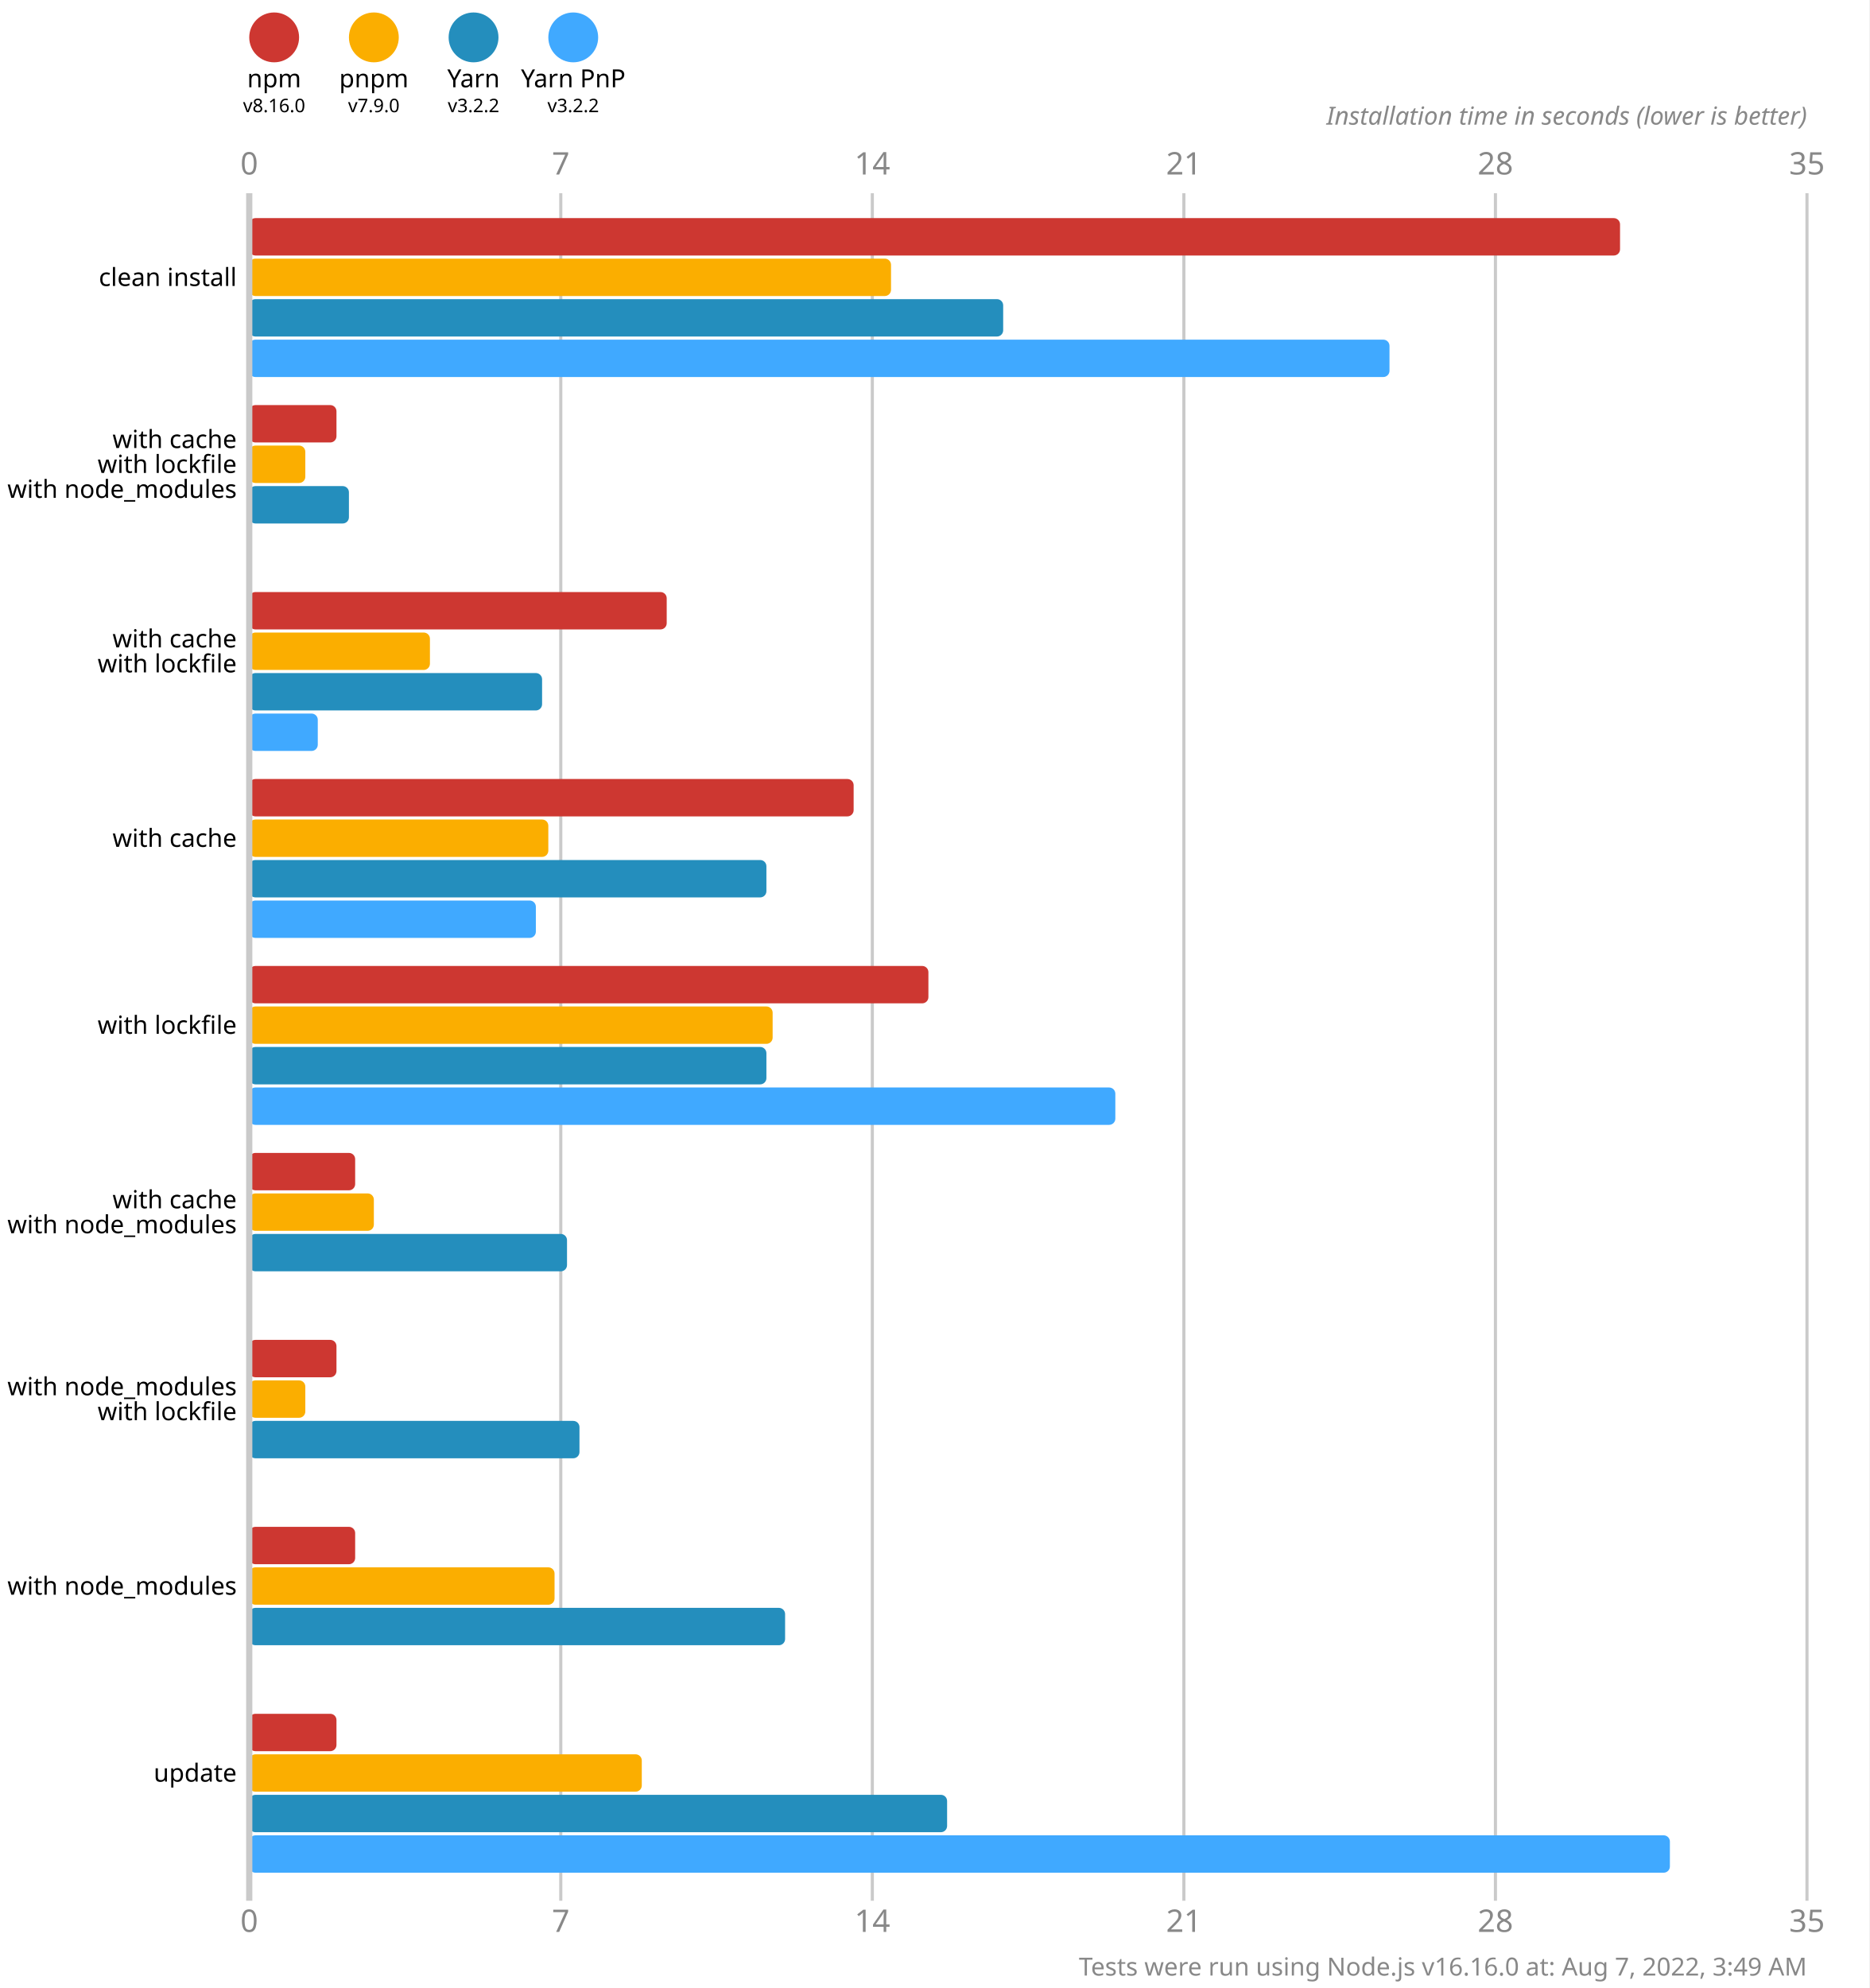
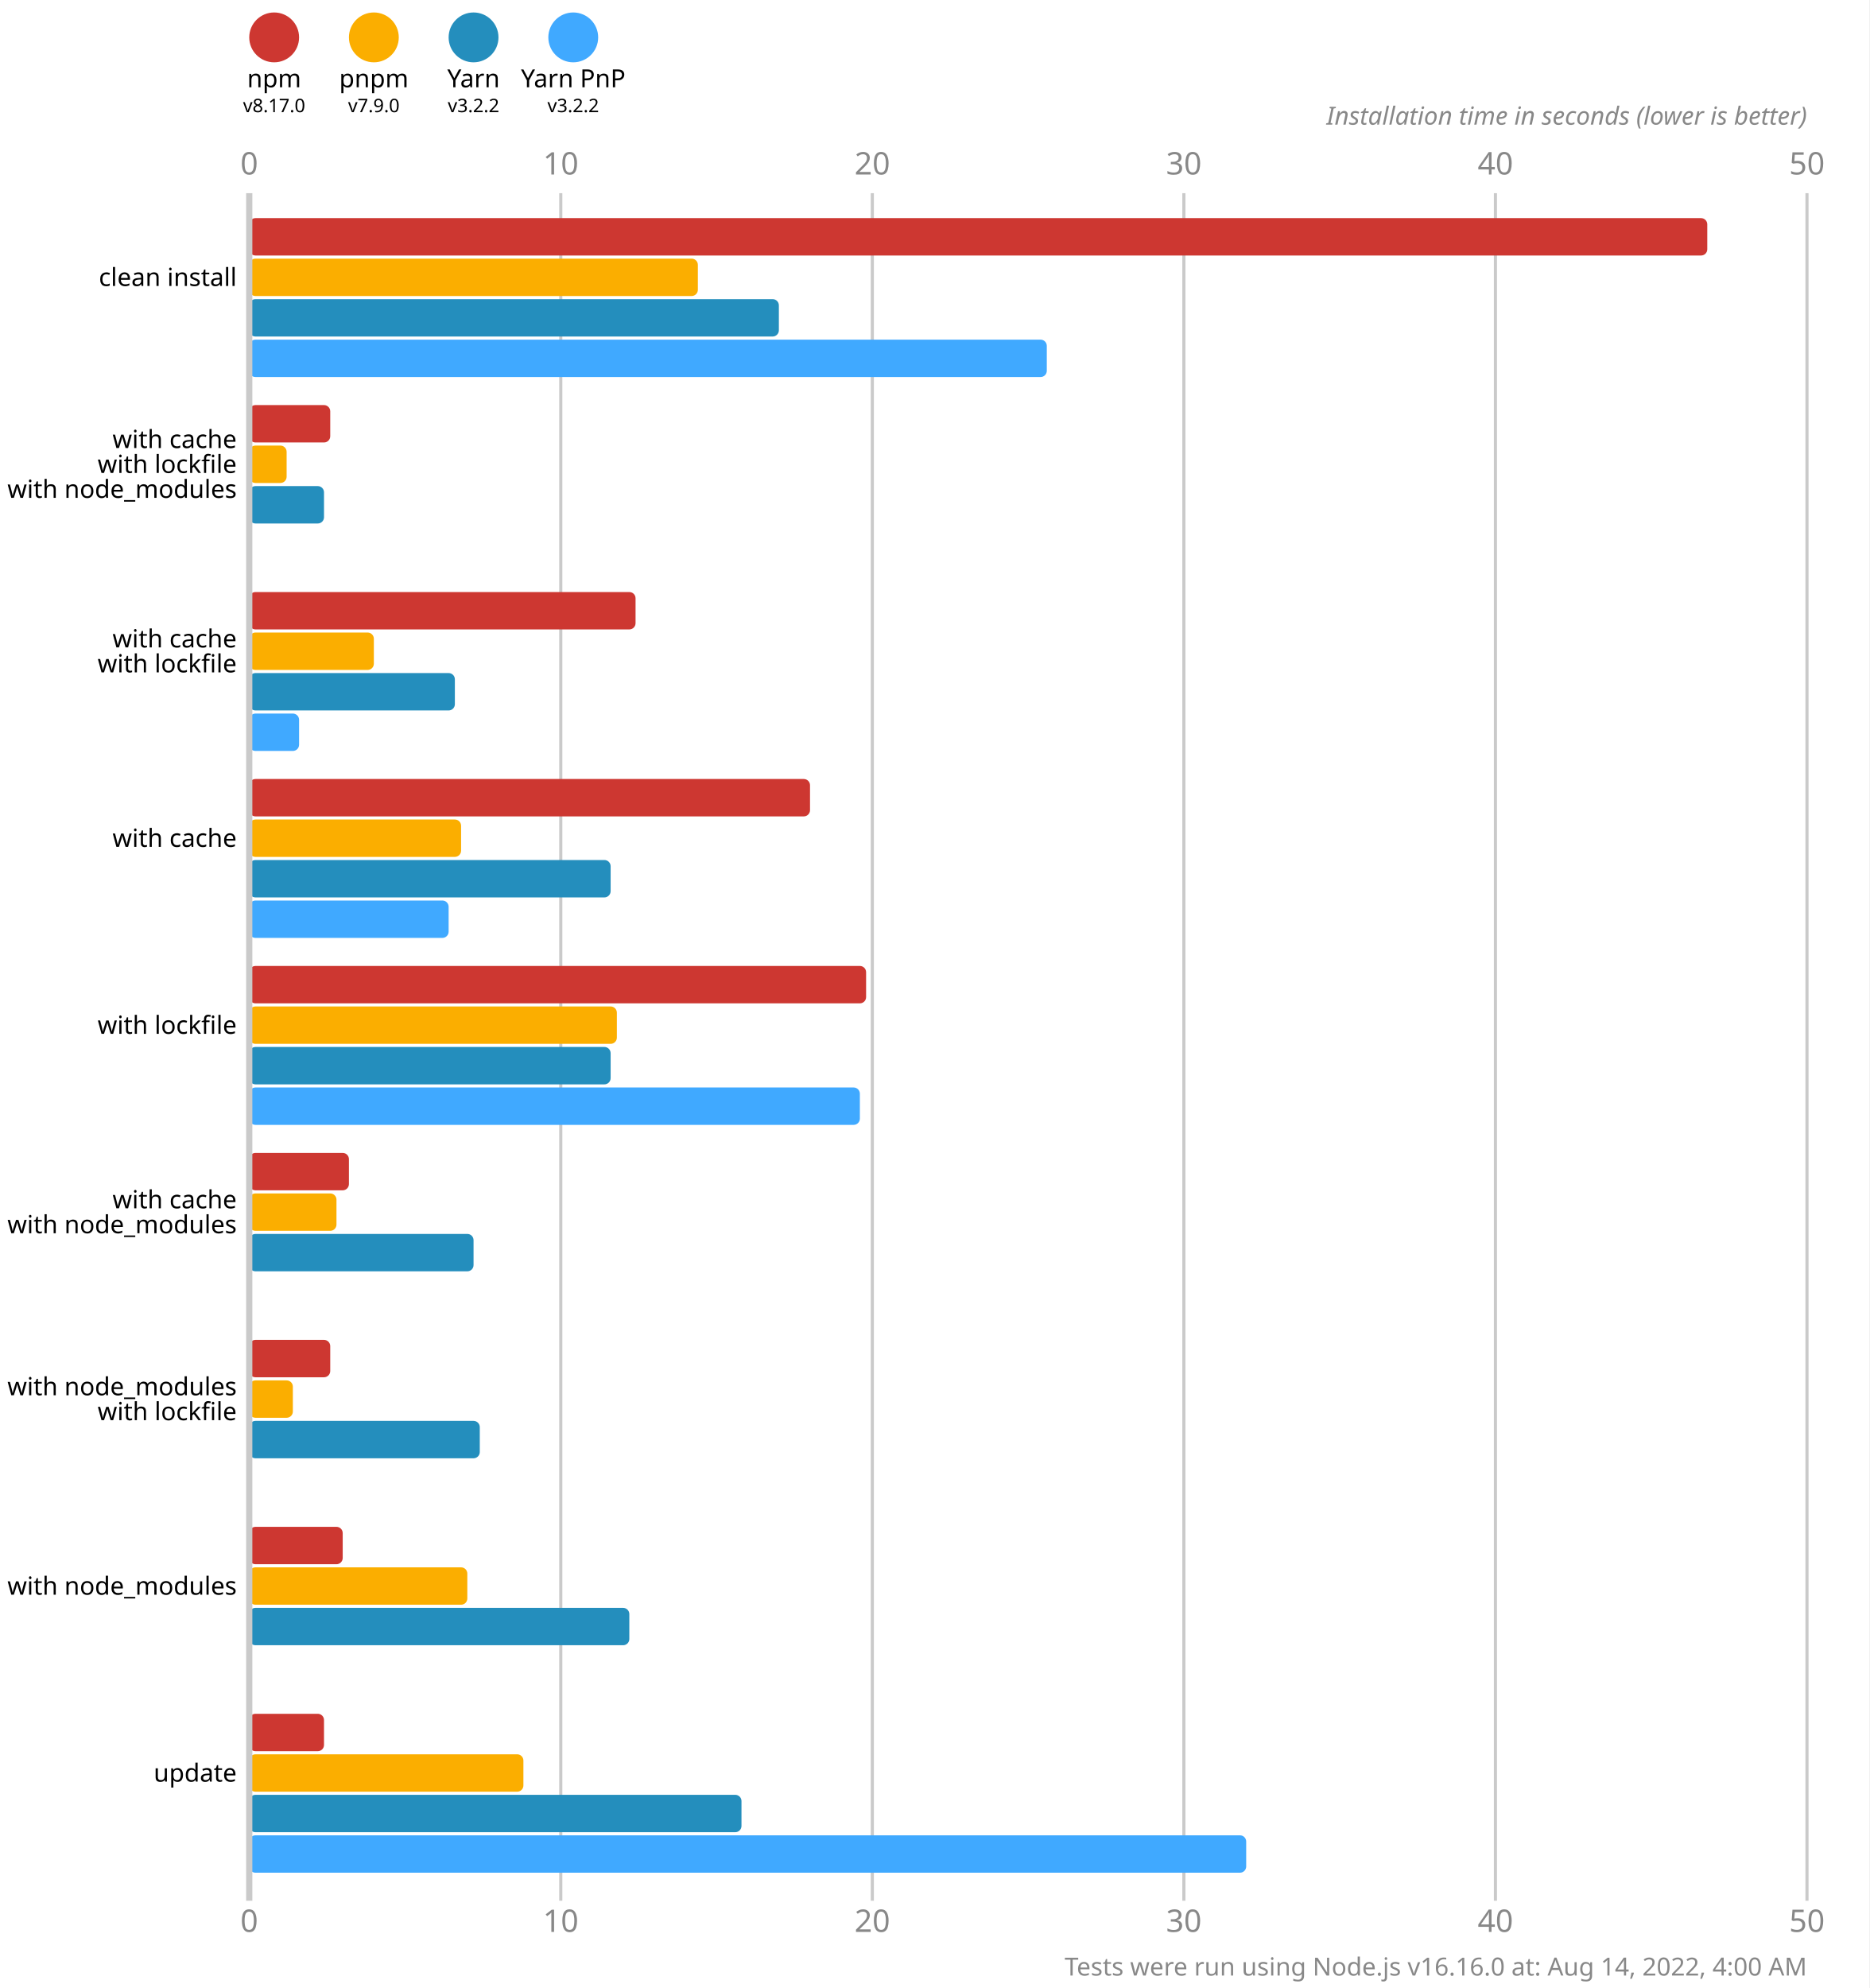
<svg xmlns="http://www.w3.org/2000/svg" version="1.1" viewBox="0 0 300 319">
  <style>
    .font { font-family: sans-serif; }
    .s3 { font-size: 3px; }
    .s4 { font-size: 4px; }
    .s5 { font-size: 5px; }
    .line { stroke: #cacaca; }
    .width { stroke-width: 0.5; }
    .text { fill: #888; }
  </style>
  <rect x="0" y="0" width="300" height="319" fill="#fff" />
  <circle cx="44" cy="6" r="4" fill="#cd3731" />
  <text x="44" y="14" class="font s4" text-anchor="middle">npm</text>
-   <text x="44" y="18" class="font s3" text-anchor="middle">v8.16.0</text>
+   <text x="44" y="18" class="font s3" text-anchor="middle">v8.17.0</text>
  <circle cx="60" cy="6" r="4" fill="#fbae00" />
  <text x="60" y="14" class="font s4" text-anchor="middle">pnpm</text>
  <text x="60" y="18" class="font s3" text-anchor="middle">v7.9.0</text>
  <circle cx="76" cy="6" r="4" fill="#248ebd" />
  <text x="76" y="14" class="font s4" text-anchor="middle">Yarn</text>
  <text x="76" y="18" class="font s3" text-anchor="middle">v3.2.2</text>
  <circle cx="92" cy="6" r="4" fill="#40a9ff" />
  <text x="92" y="14" class="font s4" text-anchor="middle">Yarn PnP</text>
  <text x="92" y="18" class="font s3" text-anchor="middle">v3.2.2</text>
  <text x="40" y="28" class="font s5 text" text-anchor="middle">0</text>
  <text x="40" y="310" class="font s5 text" text-anchor="middle">0</text>
  <line x1="90" y1="31" x2="90" y2="305" class="line width" />
-   <text x="90" y="28" class="font s5 text" text-anchor="middle">7</text>
-   <text x="90" y="310" class="font s5 text" text-anchor="middle">7</text>
+   <text x="90" y="28" class="font s5 text" text-anchor="middle">10</text>
+   <text x="90" y="310" class="font s5 text" text-anchor="middle">10</text>
  <line x1="140" y1="31" x2="140" y2="305" class="line width" />
-   <text x="140" y="28" class="font s5 text" text-anchor="middle">14</text>
-   <text x="140" y="310" class="font s5 text" text-anchor="middle">14</text>
+   <text x="140" y="28" class="font s5 text" text-anchor="middle">20</text>
+   <text x="140" y="310" class="font s5 text" text-anchor="middle">20</text>
  <line x1="190" y1="31" x2="190" y2="305" class="line width" />
-   <text x="190" y="28" class="font s5 text" text-anchor="middle">21</text>
-   <text x="190" y="310" class="font s5 text" text-anchor="middle">21</text>
+   <text x="190" y="28" class="font s5 text" text-anchor="middle">30</text>
+   <text x="190" y="310" class="font s5 text" text-anchor="middle">30</text>
  <line x1="240" y1="31" x2="240" y2="305" class="line width" />
-   <text x="240" y="28" class="font s5 text" text-anchor="middle">28</text>
-   <text x="240" y="310" class="font s5 text" text-anchor="middle">28</text>
+   <text x="240" y="28" class="font s5 text" text-anchor="middle">40</text>
+   <text x="240" y="310" class="font s5 text" text-anchor="middle">40</text>
  <line x1="290" y1="31" x2="290" y2="305" class="line width" />
-   <text x="290" y="28" class="font s5 text" text-anchor="middle">35</text>
-   <text x="290" y="310" class="font s5 text" text-anchor="middle">35</text>
+   <text x="290" y="28" class="font s5 text" text-anchor="middle">50</text>
+   <text x="290" y="310" class="font s5 text" text-anchor="middle">50</text>
  <text x="290" y="20" class="font s4 text" font-style="italic" text-anchor="end">Installation time in seconds (lower is better)</text>
-   <rect x="40" y="35" width="220" height="6" fill="#cd3731" rx="1" ry="1" />
-   <rect x="40" y="41.5" width="103" height="6" fill="#fbae00" rx="1" ry="1" />
-   <rect x="40" y="48" width="121" height="6" fill="#248ebd" rx="1" ry="1" />
-   <rect x="40" y="54.5" width="183" height="6" fill="#40a9ff" rx="1" ry="1" />
-   <rect x="40" y="65" width="14" height="6" fill="#cd3731" rx="1" ry="1" />
-   <rect x="40" y="71.5" width="9" height="6" fill="#fbae00" rx="1" ry="1" />
-   <rect x="40" y="78" width="16" height="6" fill="#248ebd" rx="1" ry="1" />
+   <rect x="40" y="35" width="234" height="6" fill="#cd3731" rx="1" ry="1" />
+   <rect x="40" y="41.5" width="72" height="6" fill="#fbae00" rx="1" ry="1" />
+   <rect x="40" y="48" width="85" height="6" fill="#248ebd" rx="1" ry="1" />
+   <rect x="40" y="54.5" width="128" height="6" fill="#40a9ff" rx="1" ry="1" />
+   <rect x="40" y="65" width="13" height="6" fill="#cd3731" rx="1" ry="1" />
+   <rect x="40" y="71.5" width="6" height="6" fill="#fbae00" rx="1" ry="1" />
+   <rect x="40" y="78" width="12" height="6" fill="#248ebd" rx="1" ry="1" />
  <rect x="40" y="84.5" width="0" height="6" fill="#40a9ff" rx="1" ry="1" />
-   <rect x="40" y="95" width="67" height="6" fill="#cd3731" rx="1" ry="1" />
-   <rect x="40" y="101.5" width="29" height="6" fill="#fbae00" rx="1" ry="1" />
-   <rect x="40" y="108" width="47" height="6" fill="#248ebd" rx="1" ry="1" />
-   <rect x="40" y="114.5" width="11" height="6" fill="#40a9ff" rx="1" ry="1" />
-   <rect x="40" y="125" width="97" height="6" fill="#cd3731" rx="1" ry="1" />
-   <rect x="40" y="131.5" width="48" height="6" fill="#fbae00" rx="1" ry="1" />
-   <rect x="40" y="138" width="83" height="6" fill="#248ebd" rx="1" ry="1" />
-   <rect x="40" y="144.5" width="46" height="6" fill="#40a9ff" rx="1" ry="1" />
-   <rect x="40" y="155" width="109" height="6" fill="#cd3731" rx="1" ry="1" />
-   <rect x="40" y="161.5" width="84" height="6" fill="#fbae00" rx="1" ry="1" />
-   <rect x="40" y="168" width="83" height="6" fill="#248ebd" rx="1" ry="1" />
-   <rect x="40" y="174.5" width="139" height="6" fill="#40a9ff" rx="1" ry="1" />
-   <rect x="40" y="185" width="17" height="6" fill="#cd3731" rx="1" ry="1" />
-   <rect x="40" y="191.5" width="20" height="6" fill="#fbae00" rx="1" ry="1" />
-   <rect x="40" y="198" width="51" height="6" fill="#248ebd" rx="1" ry="1" />
+   <rect x="40" y="95" width="62" height="6" fill="#cd3731" rx="1" ry="1" />
+   <rect x="40" y="101.5" width="20" height="6" fill="#fbae00" rx="1" ry="1" />
+   <rect x="40" y="108" width="33" height="6" fill="#248ebd" rx="1" ry="1" />
+   <rect x="40" y="114.5" width="8" height="6" fill="#40a9ff" rx="1" ry="1" />
+   <rect x="40" y="125" width="90" height="6" fill="#cd3731" rx="1" ry="1" />
+   <rect x="40" y="131.5" width="34" height="6" fill="#fbae00" rx="1" ry="1" />
+   <rect x="40" y="138" width="58" height="6" fill="#248ebd" rx="1" ry="1" />
+   <rect x="40" y="144.5" width="32" height="6" fill="#40a9ff" rx="1" ry="1" />
+   <rect x="40" y="155" width="99" height="6" fill="#cd3731" rx="1" ry="1" />
+   <rect x="40" y="161.5" width="59" height="6" fill="#fbae00" rx="1" ry="1" />
+   <rect x="40" y="168" width="58" height="6" fill="#248ebd" rx="1" ry="1" />
+   <rect x="40" y="174.5" width="98" height="6" fill="#40a9ff" rx="1" ry="1" />
+   <rect x="40" y="185" width="16" height="6" fill="#cd3731" rx="1" ry="1" />
+   <rect x="40" y="191.5" width="14" height="6" fill="#fbae00" rx="1" ry="1" />
+   <rect x="40" y="198" width="36" height="6" fill="#248ebd" rx="1" ry="1" />
  <rect x="40" y="204.5" width="0" height="6" fill="#40a9ff" rx="1" ry="1" />
-   <rect x="40" y="215" width="14" height="6" fill="#cd3731" rx="1" ry="1" />
-   <rect x="40" y="221.5" width="9" height="6" fill="#fbae00" rx="1" ry="1" />
-   <rect x="40" y="228" width="53" height="6" fill="#248ebd" rx="1" ry="1" />
+   <rect x="40" y="215" width="13" height="6" fill="#cd3731" rx="1" ry="1" />
+   <rect x="40" y="221.5" width="7" height="6" fill="#fbae00" rx="1" ry="1" />
+   <rect x="40" y="228" width="37" height="6" fill="#248ebd" rx="1" ry="1" />
  <rect x="40" y="234.5" width="0" height="6" fill="#40a9ff" rx="1" ry="1" />
-   <rect x="40" y="245" width="17" height="6" fill="#cd3731" rx="1" ry="1" />
-   <rect x="40" y="251.5" width="49" height="6" fill="#fbae00" rx="1" ry="1" />
-   <rect x="40" y="258" width="86" height="6" fill="#248ebd" rx="1" ry="1" />
+   <rect x="40" y="245" width="15" height="6" fill="#cd3731" rx="1" ry="1" />
+   <rect x="40" y="251.5" width="35" height="6" fill="#fbae00" rx="1" ry="1" />
+   <rect x="40" y="258" width="61" height="6" fill="#248ebd" rx="1" ry="1" />
  <rect x="40" y="264.5" width="0" height="6" fill="#40a9ff" rx="1" ry="1" />
-   <rect x="40" y="275" width="14" height="6" fill="#cd3731" rx="1" ry="1" />
-   <rect x="40" y="281.5" width="63" height="6" fill="#fbae00" rx="1" ry="1" />
-   <rect x="40" y="288" width="112" height="6" fill="#248ebd" rx="1" ry="1" />
-   <rect x="40" y="294.5" width="228" height="6" fill="#40a9ff" rx="1" ry="1" />
+   <rect x="40" y="275" width="12" height="6" fill="#cd3731" rx="1" ry="1" />
+   <rect x="40" y="281.5" width="44" height="6" fill="#fbae00" rx="1" ry="1" />
+   <rect x="40" y="288" width="79" height="6" fill="#248ebd" rx="1" ry="1" />
+   <rect x="40" y="294.5" width="160" height="6" fill="#40a9ff" rx="1" ry="1" />
  <line x1="40" y1="31" x2="40" y2="305" class="line" />
  <text x="38" y="44.5" class="font s4" dominant-baseline="middle" text-anchor="end">clean install</text>
  <text x="38" y="70.5" class="font s4" dominant-baseline="middle" text-anchor="end">with cache</text>
  <text x="38" y="74.5" class="font s4" dominant-baseline="middle" text-anchor="end">with lockfile</text>
  <text x="38" y="78.5" class="font s4" dominant-baseline="middle" text-anchor="end">with node_modules</text>
  <text x="38" y="102.5" class="font s4" dominant-baseline="middle" text-anchor="end">with cache</text>
  <text x="38" y="106.5" class="font s4" dominant-baseline="middle" text-anchor="end">with lockfile</text>
  <text x="38" y="134.5" class="font s4" dominant-baseline="middle" text-anchor="end">with cache</text>
  <text x="38" y="164.5" class="font s4" dominant-baseline="middle" text-anchor="end">with lockfile</text>
  <text x="38" y="192.5" class="font s4" dominant-baseline="middle" text-anchor="end">with cache</text>
  <text x="38" y="196.5" class="font s4" dominant-baseline="middle" text-anchor="end">with node_modules</text>
  <text x="38" y="222.5" class="font s4" dominant-baseline="middle" text-anchor="end">with node_modules</text>
  <text x="38" y="226.5" class="font s4" dominant-baseline="middle" text-anchor="end">with lockfile</text>
  <text x="38" y="254.5" class="font s4" dominant-baseline="middle" text-anchor="end">with node_modules</text>
  <text x="38" y="284.5" class="font s4" dominant-baseline="middle" text-anchor="end">update</text>
-   <text x="290" y="317" class="font s4 text" text-anchor="end">Tests were run using Node.js v16.16.0 at: Aug 7, 2022, 3:49 AM</text>
+   <text x="290" y="317" class="font s4 text" text-anchor="end">Tests were run using Node.js v16.16.0 at: Aug 14, 2022, 4:00 AM</text>
</svg>
